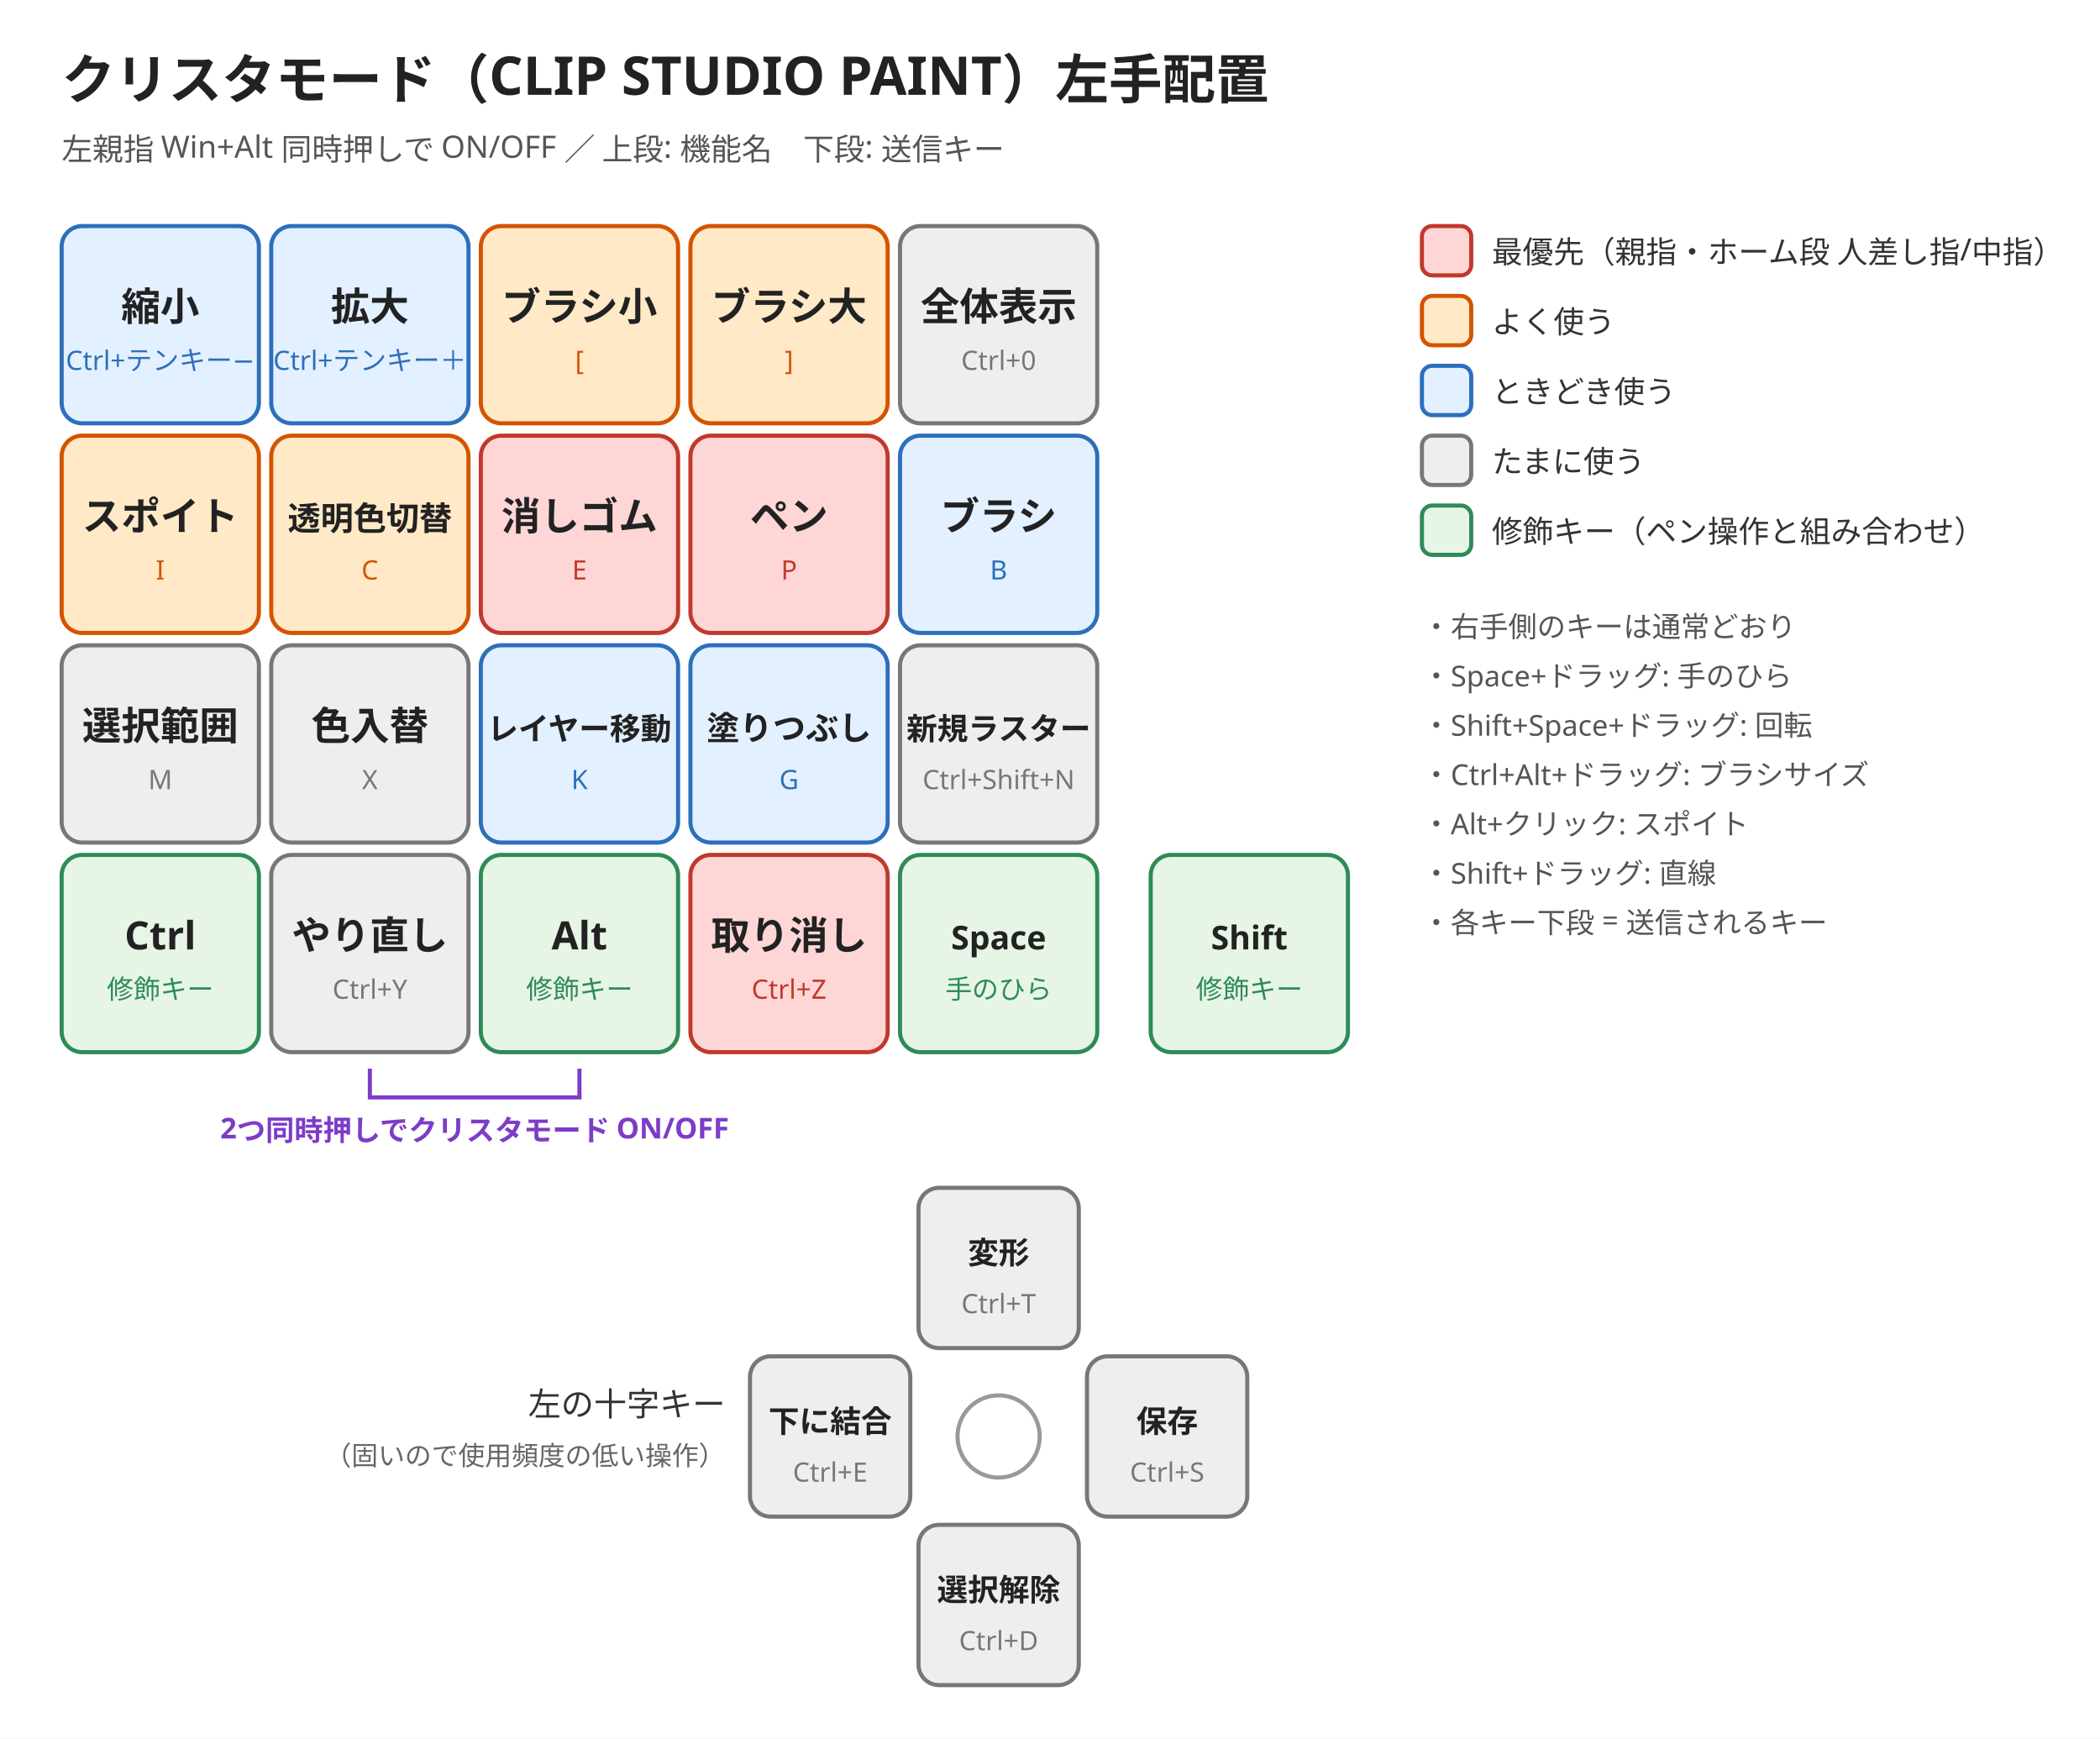
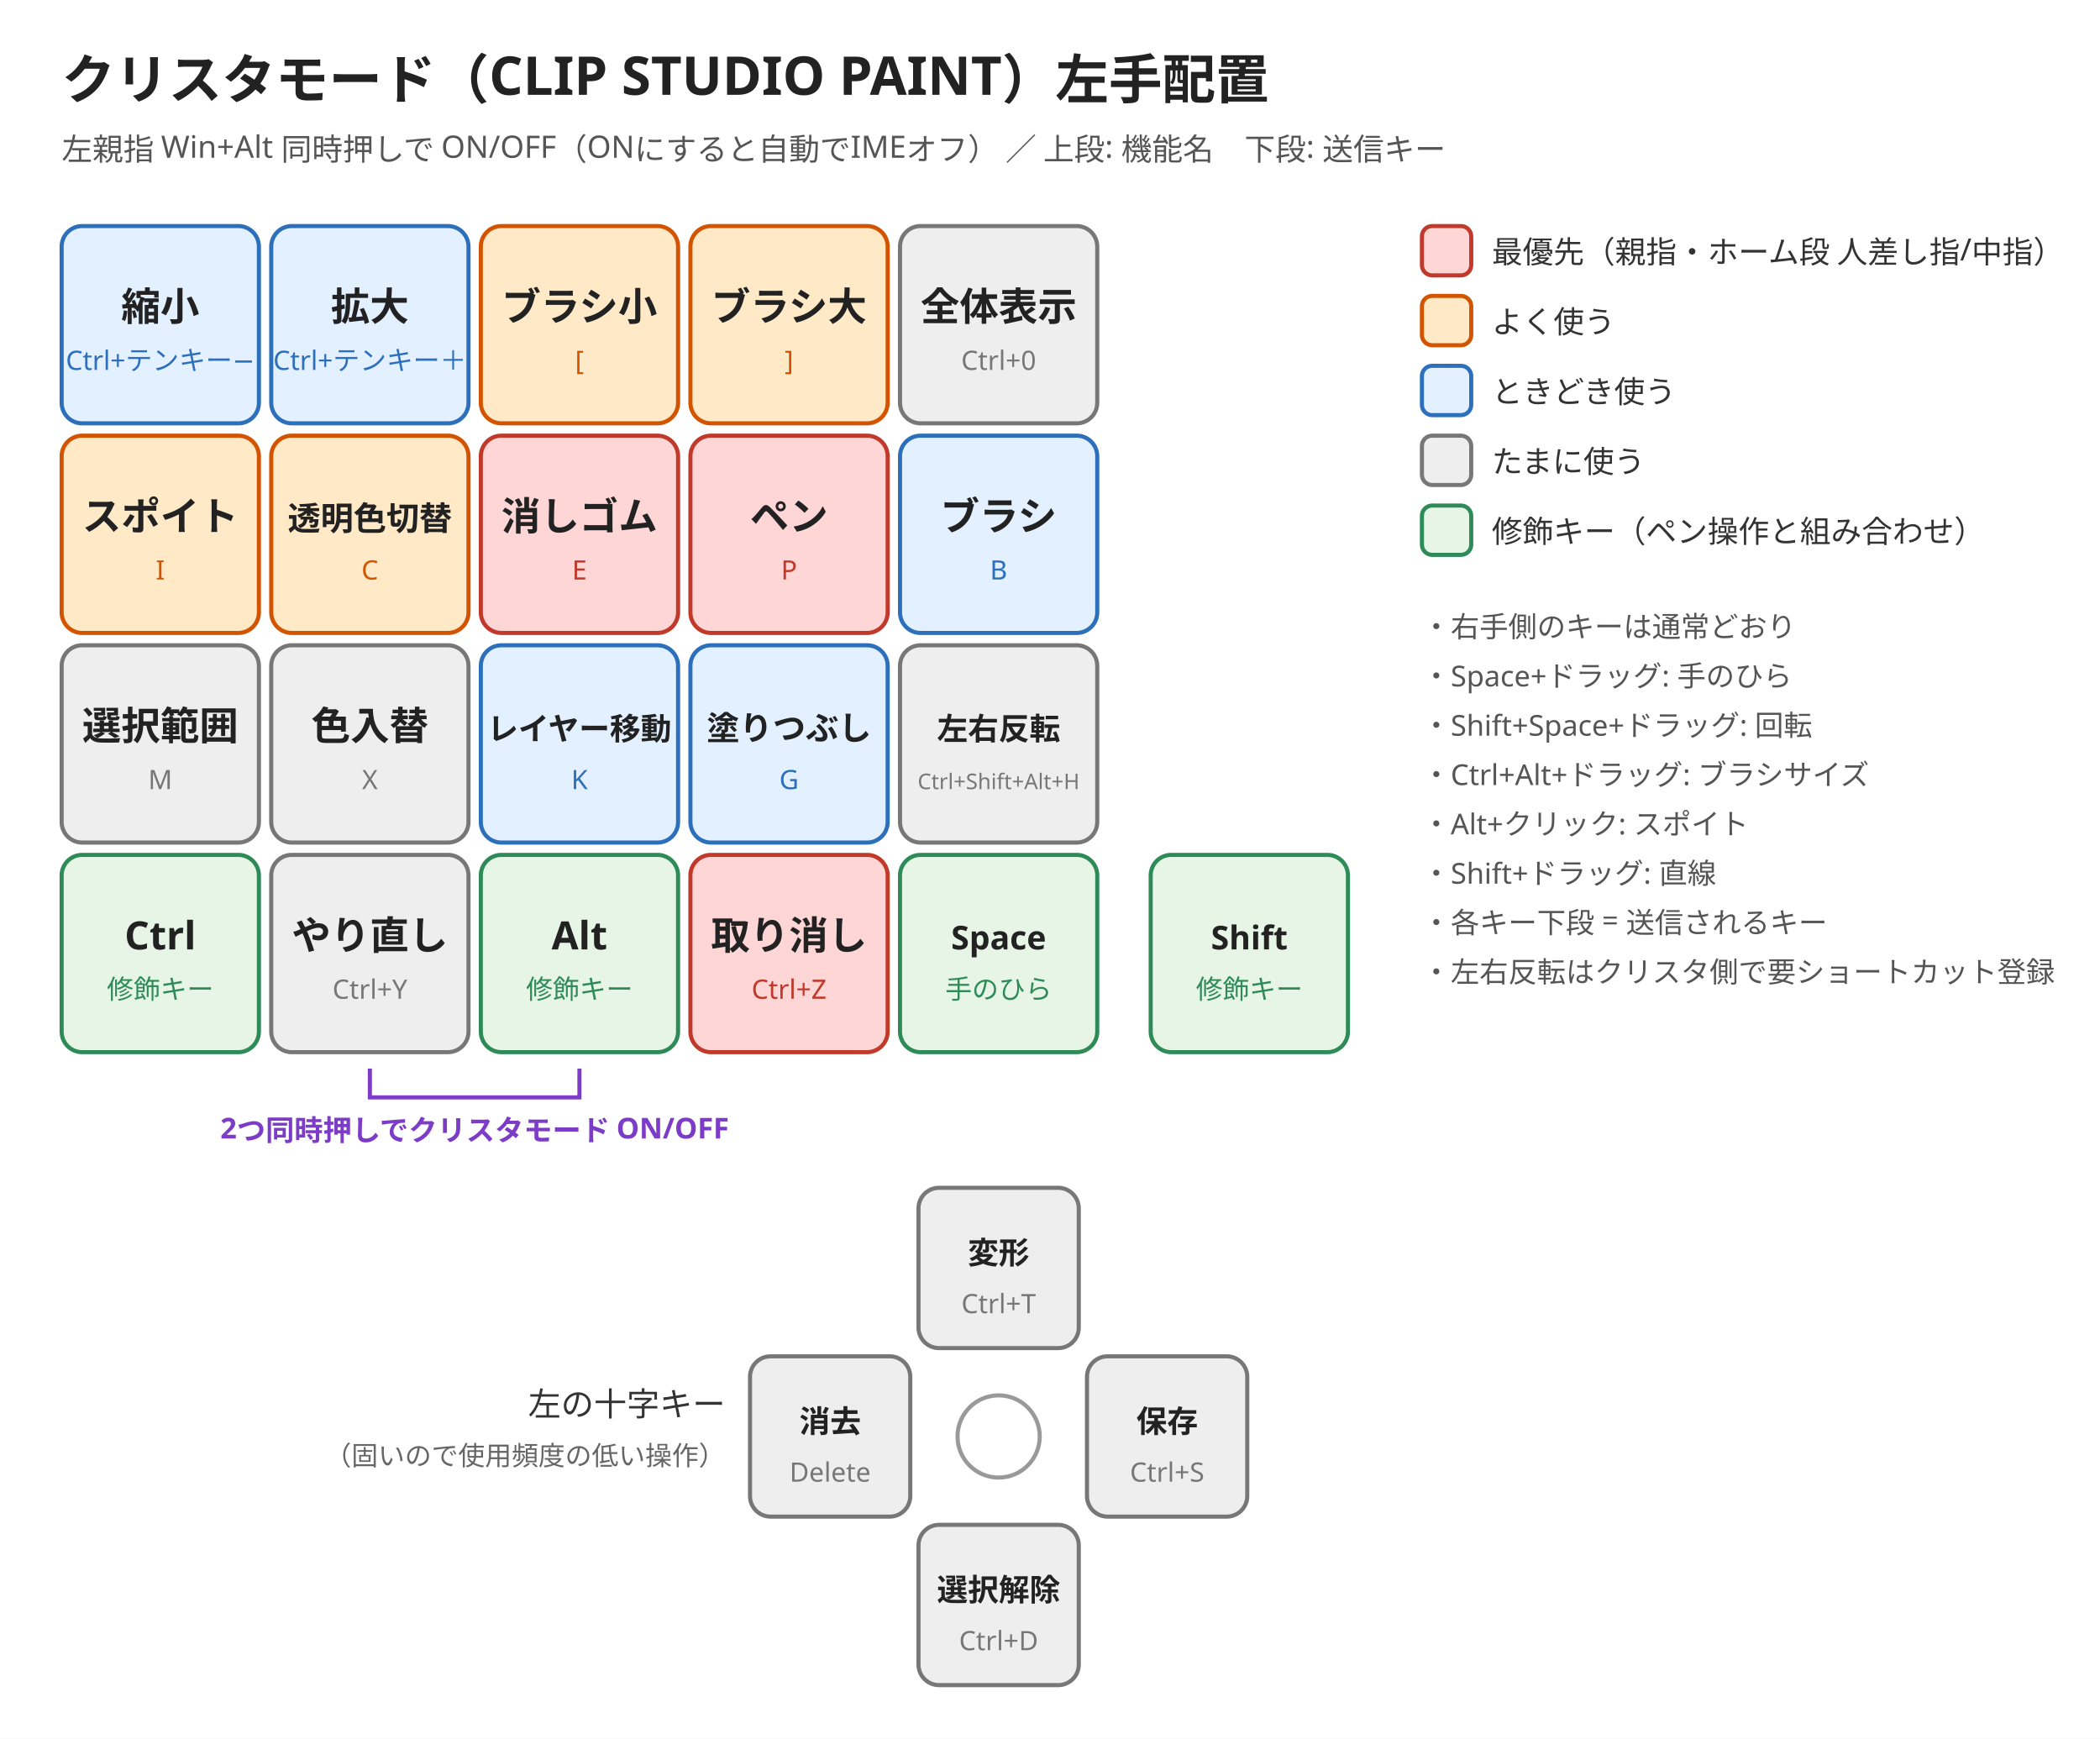
<svg xmlns="http://www.w3.org/2000/svg" width="1022" height="846.0" viewBox="0 0 1022 846.0" font-family="'Noto Sans JP','Hiragino Sans','Yu Gothic','Meiryo',sans-serif">
  <rect width="100%" height="100%" fill="#ffffff" />
  <text x="30" y="48" font-size="26" font-weight="bold" fill="#222">クリスタモード（CLIP STUDIO PAINT）左手配置</text>
-   <text x="30" y="78" font-size="15" fill="#555">左親指 Win+Alt 同時押しで ON/OFF ／ 上段: 機能名　下段: 送信キー</text>
+   <text x="30" y="78" font-size="15" fill="#555">左親指 Win+Alt 同時押しで ON/OFF（ONにすると自動でIMEオフ） ／ 上段: 機能名　下段: 送信キー</text>
  <rect x="30" y="110" width="96" height="96" rx="10" fill="#e3f0ff" stroke="#2c6fbb" stroke-width="2" />
  <text x="78.0" y="156.0" font-size="19" font-weight="bold" fill="#222" text-anchor="middle">縮小</text>
  <text x="78.0" y="180.0" font-size="13" fill="#2c6fbb" text-anchor="middle">Ctrl+テンキー−</text>
  <rect x="132" y="110" width="96" height="96" rx="10" fill="#e3f0ff" stroke="#2c6fbb" stroke-width="2" />
  <text x="180.0" y="156.0" font-size="19" font-weight="bold" fill="#222" text-anchor="middle">拡大</text>
  <text x="180.0" y="180.0" font-size="13" fill="#2c6fbb" text-anchor="middle">Ctrl+テンキー＋</text>
  <rect x="234" y="110" width="96" height="96" rx="10" fill="#ffe9c7" stroke="#d35400" stroke-width="2" />
  <text x="282.0" y="156.0" font-size="19" font-weight="bold" fill="#222" text-anchor="middle">ブラシ小</text>
  <text x="282.0" y="180.0" font-size="13" fill="#d35400" text-anchor="middle">[</text>
  <rect x="336" y="110" width="96" height="96" rx="10" fill="#ffe9c7" stroke="#d35400" stroke-width="2" />
  <text x="384.0" y="156.0" font-size="19" font-weight="bold" fill="#222" text-anchor="middle">ブラシ大</text>
  <text x="384.0" y="180.0" font-size="13" fill="#d35400" text-anchor="middle">]</text>
  <rect x="438" y="110" width="96" height="96" rx="10" fill="#eeeeee" stroke="#777777" stroke-width="2" />
  <text x="486.0" y="156.0" font-size="19" font-weight="bold" fill="#222" text-anchor="middle">全体表示</text>
  <text x="486.0" y="180.0" font-size="13" fill="#777777" text-anchor="middle">Ctrl+0</text>
  <rect x="30" y="212" width="96" height="96" rx="10" fill="#ffe9c7" stroke="#d35400" stroke-width="2" />
  <text x="78.0" y="258.0" font-size="19" font-weight="bold" fill="#222" text-anchor="middle">スポイト</text>
  <text x="78.0" y="282.0" font-size="13" fill="#d35400" text-anchor="middle">I</text>
  <rect x="132" y="212" width="96" height="96" rx="10" fill="#ffe9c7" stroke="#d35400" stroke-width="2" />
  <text x="180.0" y="258.0" font-size="16" font-weight="bold" fill="#222" text-anchor="middle">透明色切替</text>
  <text x="180.0" y="282.0" font-size="13" fill="#d35400" text-anchor="middle">C</text>
  <rect x="234" y="212" width="96" height="96" rx="10" fill="#ffd6d6" stroke="#c0392b" stroke-width="2" />
  <text x="282.0" y="258.0" font-size="19" font-weight="bold" fill="#222" text-anchor="middle">消しゴム</text>
  <text x="282.0" y="282.0" font-size="13" fill="#c0392b" text-anchor="middle">E</text>
  <rect x="336" y="212" width="96" height="96" rx="10" fill="#ffd6d6" stroke="#c0392b" stroke-width="2" />
  <text x="384.0" y="258.0" font-size="19" font-weight="bold" fill="#222" text-anchor="middle">ペン</text>
  <text x="384.0" y="282.0" font-size="13" fill="#c0392b" text-anchor="middle">P</text>
  <rect x="438" y="212" width="96" height="96" rx="10" fill="#e3f0ff" stroke="#2c6fbb" stroke-width="2" />
  <text x="486.0" y="258.0" font-size="19" font-weight="bold" fill="#222" text-anchor="middle">ブラシ</text>
  <text x="486.0" y="282.0" font-size="13" fill="#2c6fbb" text-anchor="middle">B</text>
  <rect x="30" y="314" width="96" height="96" rx="10" fill="#eeeeee" stroke="#777777" stroke-width="2" />
  <text x="78.0" y="360.0" font-size="19" font-weight="bold" fill="#222" text-anchor="middle">選択範囲</text>
  <text x="78.0" y="384.0" font-size="13" fill="#777777" text-anchor="middle">M</text>
  <rect x="132" y="314" width="96" height="96" rx="10" fill="#eeeeee" stroke="#777777" stroke-width="2" />
  <text x="180.0" y="360.0" font-size="19" font-weight="bold" fill="#222" text-anchor="middle">色入替</text>
  <text x="180.0" y="384.0" font-size="13" fill="#777777" text-anchor="middle">X</text>
  <rect x="234" y="314" width="96" height="96" rx="10" fill="#e3f0ff" stroke="#2c6fbb" stroke-width="2" />
  <text x="282.0" y="360.0" font-size="15" font-weight="bold" fill="#222" text-anchor="middle">レイヤー移動</text>
  <text x="282.0" y="384.0" font-size="13" fill="#2c6fbb" text-anchor="middle">K</text>
  <rect x="336" y="314" width="96" height="96" rx="10" fill="#e3f0ff" stroke="#2c6fbb" stroke-width="2" />
  <text x="384.0" y="360.0" font-size="16" font-weight="bold" fill="#222" text-anchor="middle">塗りつぶし</text>
  <text x="384.0" y="384.0" font-size="13" fill="#2c6fbb" text-anchor="middle">G</text>
  <rect x="438" y="314" width="96" height="96" rx="10" fill="#eeeeee" stroke="#777777" stroke-width="2" />
-   <text x="486.0" y="360.0" font-size="15" font-weight="bold" fill="#222" text-anchor="middle">新規ラスター</text>
-   <text x="486.0" y="384.0" font-size="13" fill="#777777" text-anchor="middle">Ctrl+Shift+N</text>
+   <text x="486.0" y="360.0" font-size="15" font-weight="bold" fill="#222" text-anchor="middle">左右反転</text>
+   <text x="486.0" y="384.0" font-size="10.5" fill="#777777" text-anchor="middle">Ctrl+Shift+Alt+H</text>
  <rect x="30" y="416" width="96" height="96" rx="10" fill="#e6f5e6" stroke="#2e8b57" stroke-width="2" />
  <text x="78.0" y="462.0" font-size="19" font-weight="bold" fill="#222" text-anchor="middle">Ctrl</text>
  <text x="78.0" y="486.0" font-size="13" fill="#2e8b57" text-anchor="middle">修飾キー</text>
  <rect x="132" y="416" width="96" height="96" rx="10" fill="#eeeeee" stroke="#777777" stroke-width="2" />
  <text x="180.0" y="462.0" font-size="19" font-weight="bold" fill="#222" text-anchor="middle">やり直し</text>
  <text x="180.0" y="486.0" font-size="13" fill="#777777" text-anchor="middle">Ctrl+Y</text>
  <rect x="234" y="416" width="96" height="96" rx="10" fill="#e6f5e6" stroke="#2e8b57" stroke-width="2" />
  <text x="282.0" y="462.0" font-size="19" font-weight="bold" fill="#222" text-anchor="middle">Alt</text>
  <text x="282.0" y="486.0" font-size="13" fill="#2e8b57" text-anchor="middle">修飾キー</text>
  <rect x="336" y="416" width="96" height="96" rx="10" fill="#ffd6d6" stroke="#c0392b" stroke-width="2" />
  <text x="384.0" y="462.0" font-size="19" font-weight="bold" fill="#222" text-anchor="middle">取り消し</text>
  <text x="384.0" y="486.0" font-size="13" fill="#c0392b" text-anchor="middle">Ctrl+Z</text>
  <rect x="438" y="416" width="96" height="96" rx="10" fill="#e6f5e6" stroke="#2e8b57" stroke-width="2" />
  <text x="486.0" y="462.0" font-size="16" font-weight="bold" fill="#222" text-anchor="middle">Space</text>
  <text x="486.0" y="486.0" font-size="13" fill="#2e8b57" text-anchor="middle">手のひら</text>
  <rect x="560" y="416" width="96" height="96" rx="10" fill="#e6f5e6" stroke="#2e8b57" stroke-width="2" />
  <text x="608.0" y="462.0" font-size="16" font-weight="bold" fill="#222" text-anchor="middle">Shift</text>
  <text x="608.0" y="486.0" font-size="13" fill="#2e8b57" text-anchor="middle">修飾キー</text>
  <rect x="447.0" y="578.0" width="78" height="78" rx="10" fill="#eeeeee" stroke="#777777" stroke-width="2" />
  <text x="486.0" y="615.0" font-size="15" font-weight="bold" fill="#222" text-anchor="middle">変形</text>
  <text x="486.0" y="639.0" font-size="13" fill="#777777" text-anchor="middle">Ctrl+T</text>
  <rect x="447.0" y="742.0" width="78" height="78" rx="10" fill="#eeeeee" stroke="#777777" stroke-width="2" />
  <text x="486.0" y="779.0" font-size="15" font-weight="bold" fill="#222" text-anchor="middle">選択解除</text>
  <text x="486.0" y="803.0" font-size="13" fill="#777777" text-anchor="middle">Ctrl+D</text>
  <rect x="365.0" y="660.0" width="78" height="78" rx="10" fill="#eeeeee" stroke="#777777" stroke-width="2" />
-   <text x="404.0" y="697.0" font-size="15" font-weight="bold" fill="#222" text-anchor="middle">下に結合</text>
-   <text x="404.0" y="721.0" font-size="13" fill="#777777" text-anchor="middle">Ctrl+E</text>
+   <text x="404.0" y="697.0" font-size="15" font-weight="bold" fill="#222" text-anchor="middle">消去</text>
+   <text x="404.0" y="721.0" font-size="13" fill="#777777" text-anchor="middle">Delete</text>
  <rect x="529.0" y="660.0" width="78" height="78" rx="10" fill="#eeeeee" stroke="#777777" stroke-width="2" />
  <text x="568.0" y="697.0" font-size="15" font-weight="bold" fill="#222" text-anchor="middle">保存</text>
  <text x="568.0" y="721.0" font-size="13" fill="#777777" text-anchor="middle">Ctrl+S</text>
  <circle cx="486.0" cy="699.0" r="20" fill="#fff" stroke="#999" stroke-width="2" />
  <text x="353.0" y="689.0" font-size="16" fill="#333" text-anchor="end">左の十字キー</text>
  <text x="353.0" y="713.0" font-size="13" fill="#666" text-anchor="end">（固いので使用頻度の低い操作）</text>
  <path d="M180.0 520 v14 h102 v-14" fill="none" stroke="#7d3cc8" stroke-width="2" />
  <text x="231.0" y="554" font-size="14" fill="#7d3cc8" text-anchor="middle" font-weight="bold">2つ同時押しでクリスタモード ON/OFF</text>
  <rect x="692" y="110" width="24" height="24" rx="5" fill="#ffd6d6" stroke="#c0392b" stroke-width="2" />
  <text x="726" y="128" font-size="15" fill="#333">最優先（親指・ホーム段 人差し指/中指）</text>
  <rect x="692" y="144" width="24" height="24" rx="5" fill="#ffe9c7" stroke="#d35400" stroke-width="2" />
  <text x="726" y="162" font-size="15" fill="#333">よく使う</text>
  <rect x="692" y="178" width="24" height="24" rx="5" fill="#e3f0ff" stroke="#2c6fbb" stroke-width="2" />
  <text x="726" y="196" font-size="15" fill="#333">ときどき使う</text>
  <rect x="692" y="212" width="24" height="24" rx="5" fill="#eeeeee" stroke="#777777" stroke-width="2" />
  <text x="726" y="230" font-size="15" fill="#333">たまに使う</text>
  <rect x="692" y="246" width="24" height="24" rx="5" fill="#e6f5e6" stroke="#2e8b57" stroke-width="2" />
  <text x="726" y="264" font-size="15" fill="#333">修飾キー（ペン操作と組み合わせ）</text>
  <text x="692" y="310" font-size="14" fill="#555">・右手側のキーは通常どおり</text>
  <text x="692" y="334" font-size="14" fill="#555">・Space+ドラッグ: 手のひら</text>
  <text x="692" y="358" font-size="14" fill="#555">・Shift+Space+ドラッグ: 回転</text>
  <text x="692" y="382" font-size="14" fill="#555">・Ctrl+Alt+ドラッグ: ブラシサイズ</text>
  <text x="692" y="406" font-size="14" fill="#555">・Alt+クリック: スポイト</text>
  <text x="692" y="430" font-size="14" fill="#555">・Shift+ドラッグ: 直線</text>
  <text x="692" y="454" font-size="14" fill="#555">・各キー下段 = 送信されるキー</text>
+   <text x="692" y="478" font-size="14" fill="#555">・左右反転はクリスタ側で要ショートカット登録</text>
</svg>
